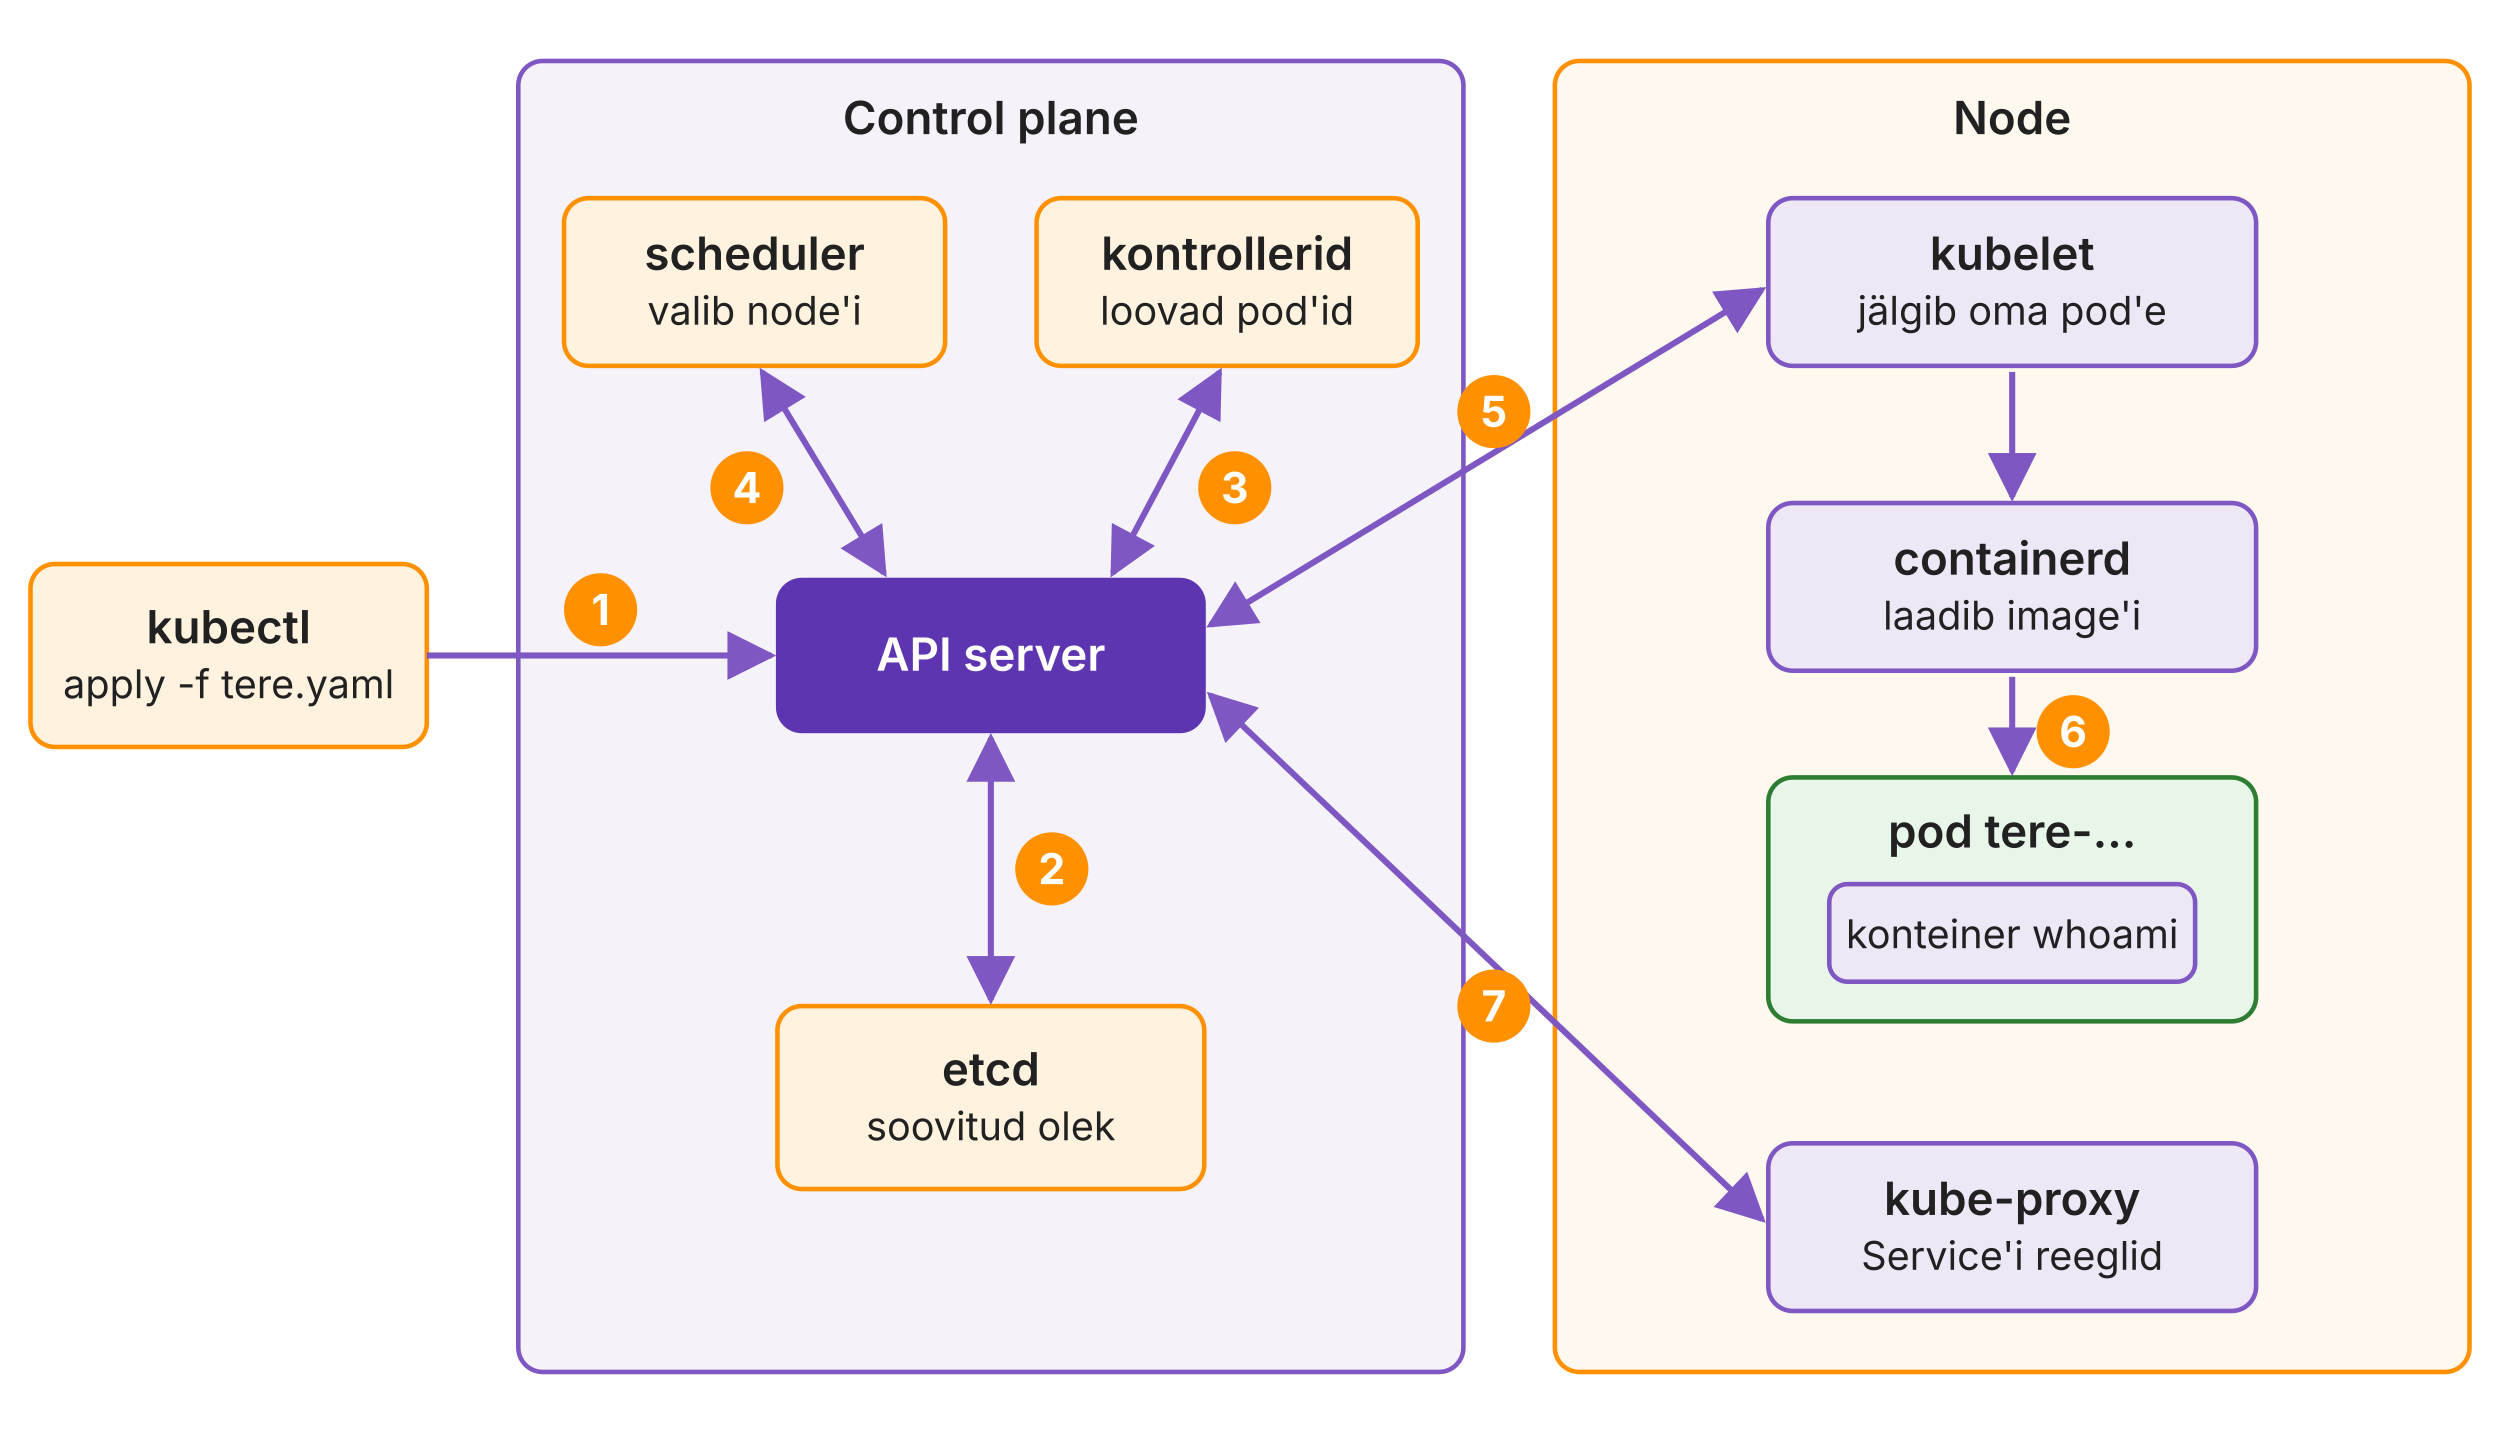
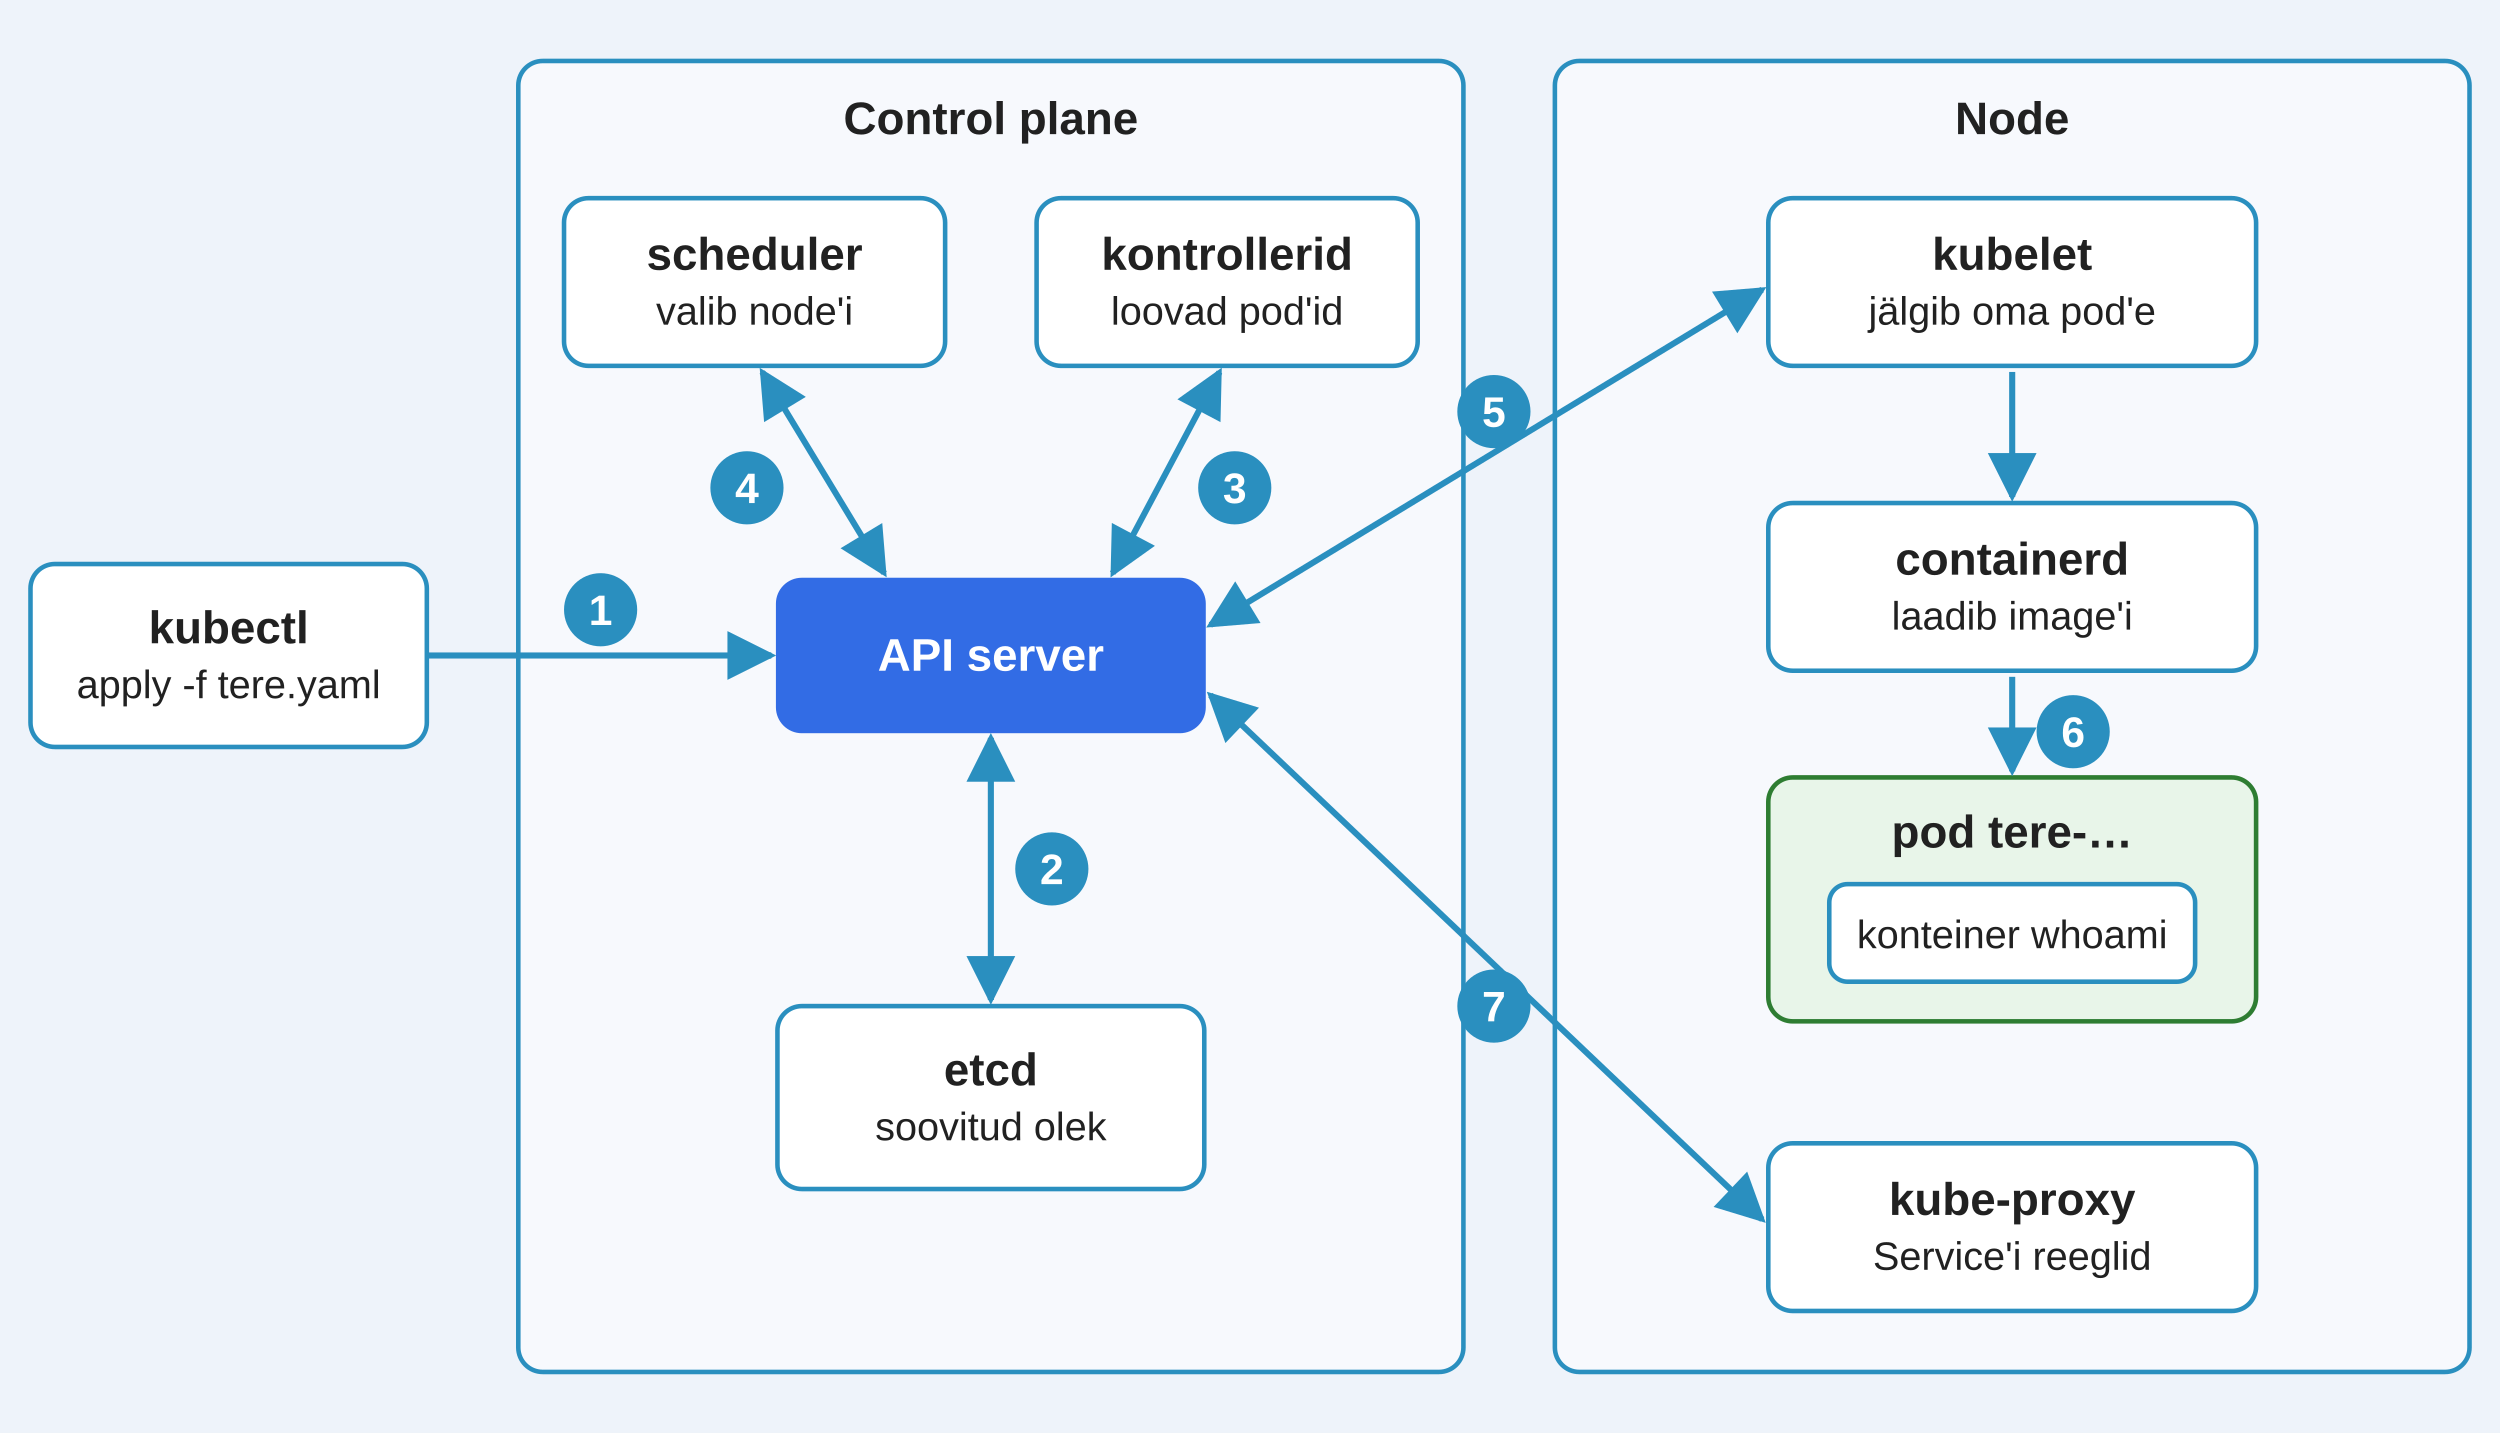
<svg xmlns="http://www.w3.org/2000/svg" viewBox="0 0 820 470" width="820">
  <defs>
    <marker id="a" viewBox="0 0 10 10" refX="9" refY="5" markerWidth="8" markerHeight="8" orient="auto-start-reverse">
-       <path d="M0,0 L10,5 L0,10 z" fill="#7e57c2" />
+       <path d="M0,0 L10,5 L0,10 z" fill="#2A8FBF" />
    </marker>
  </defs>
-   <style>text{font-family:Inter, Arial, sans-serif;fill:#212121;text-anchor:middle}.t{font-size:15px;font-weight:600}.s{font-size:13px}.w{fill:#ffffff}.n{fill:#ffffff;font-size:14px;font-weight:700}.ln{stroke:#7e57c2;stroke-width:2;fill:none}.d{stroke-dasharray:6 4}.p{fill:#ede7f6;stroke:#7e57c2;stroke-width:1.5}.o{fill:#fff3e0;stroke:#ff9100;stroke-width:1.5}.g{fill:#e8f5e9;stroke:#2e7d32;stroke-width:1.5}.m{fill:#5e35b1;stroke:#5e35b1}.c{fill:#ff9100}</style>
-   <rect width="100%" height="100%" fill="#ffffff" />
+   <style>text{font-family:Segoe UI, Arial, sans-serif;fill:#212121;text-anchor:middle}.t{font-size:15px;font-weight:600}.s{font-size:13px}.w{fill:#ffffff}.n{fill:#ffffff;font-size:14px;font-weight:700}.ln{stroke:#2A8FBF;stroke-width:2;fill:none}.d{stroke-dasharray:6 4}.p{fill:#FFFFFF;stroke:#2A8FBF;stroke-width:1.5}.o{fill:#FFFFFF;stroke:#2A8FBF;stroke-width:1.5}.g{fill:#e8f5e9;stroke:#2e7d32;stroke-width:1.5}.m{fill:#326CE5;stroke:#326CE5}.c{fill:#2A8FBF}</style>
+   <rect width="100%" height="100%" fill="#EEF3FA" />
  <rect class="o" x="10" y="185" width="130" height="60" rx="8" />
  <text class="t" x="75.0" y="211.0">kubectl</text>
  <text class="s" x="75.0" y="229.0">apply -f tere.yaml</text>
  <rect class="p" x="170" y="20" width="310" height="430" rx="8" fill-opacity="0.5" />
  <text class="t" x="325" y="44">Control plane</text>
  <rect class="o" x="185" y="65" width="125" height="55" rx="8" />
  <text class="t" x="247.5" y="88.5">scheduler</text>
  <text class="s" x="247.5" y="106.5">valib node'i</text>
  <rect class="o" x="340" y="65" width="125" height="55" rx="8" />
  <text class="t" x="402.5" y="88.5">kontrollerid</text>
  <text class="s" x="402.5" y="106.5">loovad pod'id</text>
  <rect class="m" x="255" y="190" width="140" height="50" rx="8" />
  <text class="t w" x="325.0" y="220.0">API server</text>
  <rect class="o" x="255" y="330" width="140" height="60" rx="8" />
  <text class="t" x="325.0" y="356.0">etcd</text>
  <text class="s" x="325.0" y="374.0">soovitud olek</text>
  <rect class="o" x="510" y="20" width="300" height="430" rx="8" fill-opacity="0.5" />
  <text class="t" x="660" y="44">Node</text>
  <rect class="p" x="580" y="65" width="160" height="55" rx="8" />
  <text class="t" x="660.0" y="88.5">kubelet</text>
  <text class="s" x="660.0" y="106.5">jälgib oma pod'e</text>
  <rect class="p" x="580" y="165" width="160" height="55" rx="8" />
  <text class="t" x="660.0" y="188.5">containerd</text>
  <text class="s" x="660.0" y="206.5">laadib image'i</text>
  <rect class="g" x="580" y="255" width="160" height="80" rx="8" />
  <text class="t" x="660" y="278">pod tere-…</text>
  <rect class="p" x="600" y="290" width="120" height="32" rx="6" />
  <text class="s" x="660" y="311">konteiner whoami</text>
  <rect class="p" x="580" y="375" width="160" height="55" rx="8" />
  <text class="t" x="660.0" y="398.5">kube-proxy</text>
  <text class="s" x="660.0" y="416.5">Service'i reeglid</text>
  <line class="ln" x1="140" y1="215" x2="253" y2="215" marker-end="url(#a)" />
  <circle class="c" cx="197" cy="200" r="12" />
  <text class="n" x="197" y="205">1</text>
  <line class="ln" x1="325" y1="242" x2="325" y2="328" marker-start="url(#a)" marker-end="url(#a)" />
  <circle class="c" cx="345" cy="285" r="12" />
  <text class="n" x="345" y="290">2</text>
  <line class="ln" x1="400" y1="122" x2="365" y2="188" marker-start="url(#a)" marker-end="url(#a)" />
  <circle class="c" cx="405" cy="160" r="12" />
  <text class="n" x="405" y="165">3</text>
  <line class="ln" x1="250" y1="122" x2="290" y2="188" marker-start="url(#a)" marker-end="url(#a)" />
  <circle class="c" cx="245" cy="160" r="12" />
  <text class="n" x="245" y="165">4</text>
  <line class="ln" x1="397" y1="205" x2="578" y2="95" marker-start="url(#a)" marker-end="url(#a)" />
  <circle class="c" cx="490" cy="135" r="12" />
  <text class="n" x="490" y="140">5</text>
  <line class="ln" x1="660" y1="122" x2="660" y2="163" marker-end="url(#a)" />
  <line class="ln" x1="660" y1="222" x2="660" y2="253" marker-end="url(#a)" />
  <circle class="c" cx="680" cy="240" r="12" />
  <text class="n" x="680" y="245">6</text>
  <line class="ln" x1="397" y1="228" x2="578" y2="400" marker-start="url(#a)" marker-end="url(#a)" />
  <circle class="c" cx="490" cy="330" r="12" />
  <text class="n" x="490" y="335">7</text>
</svg>
